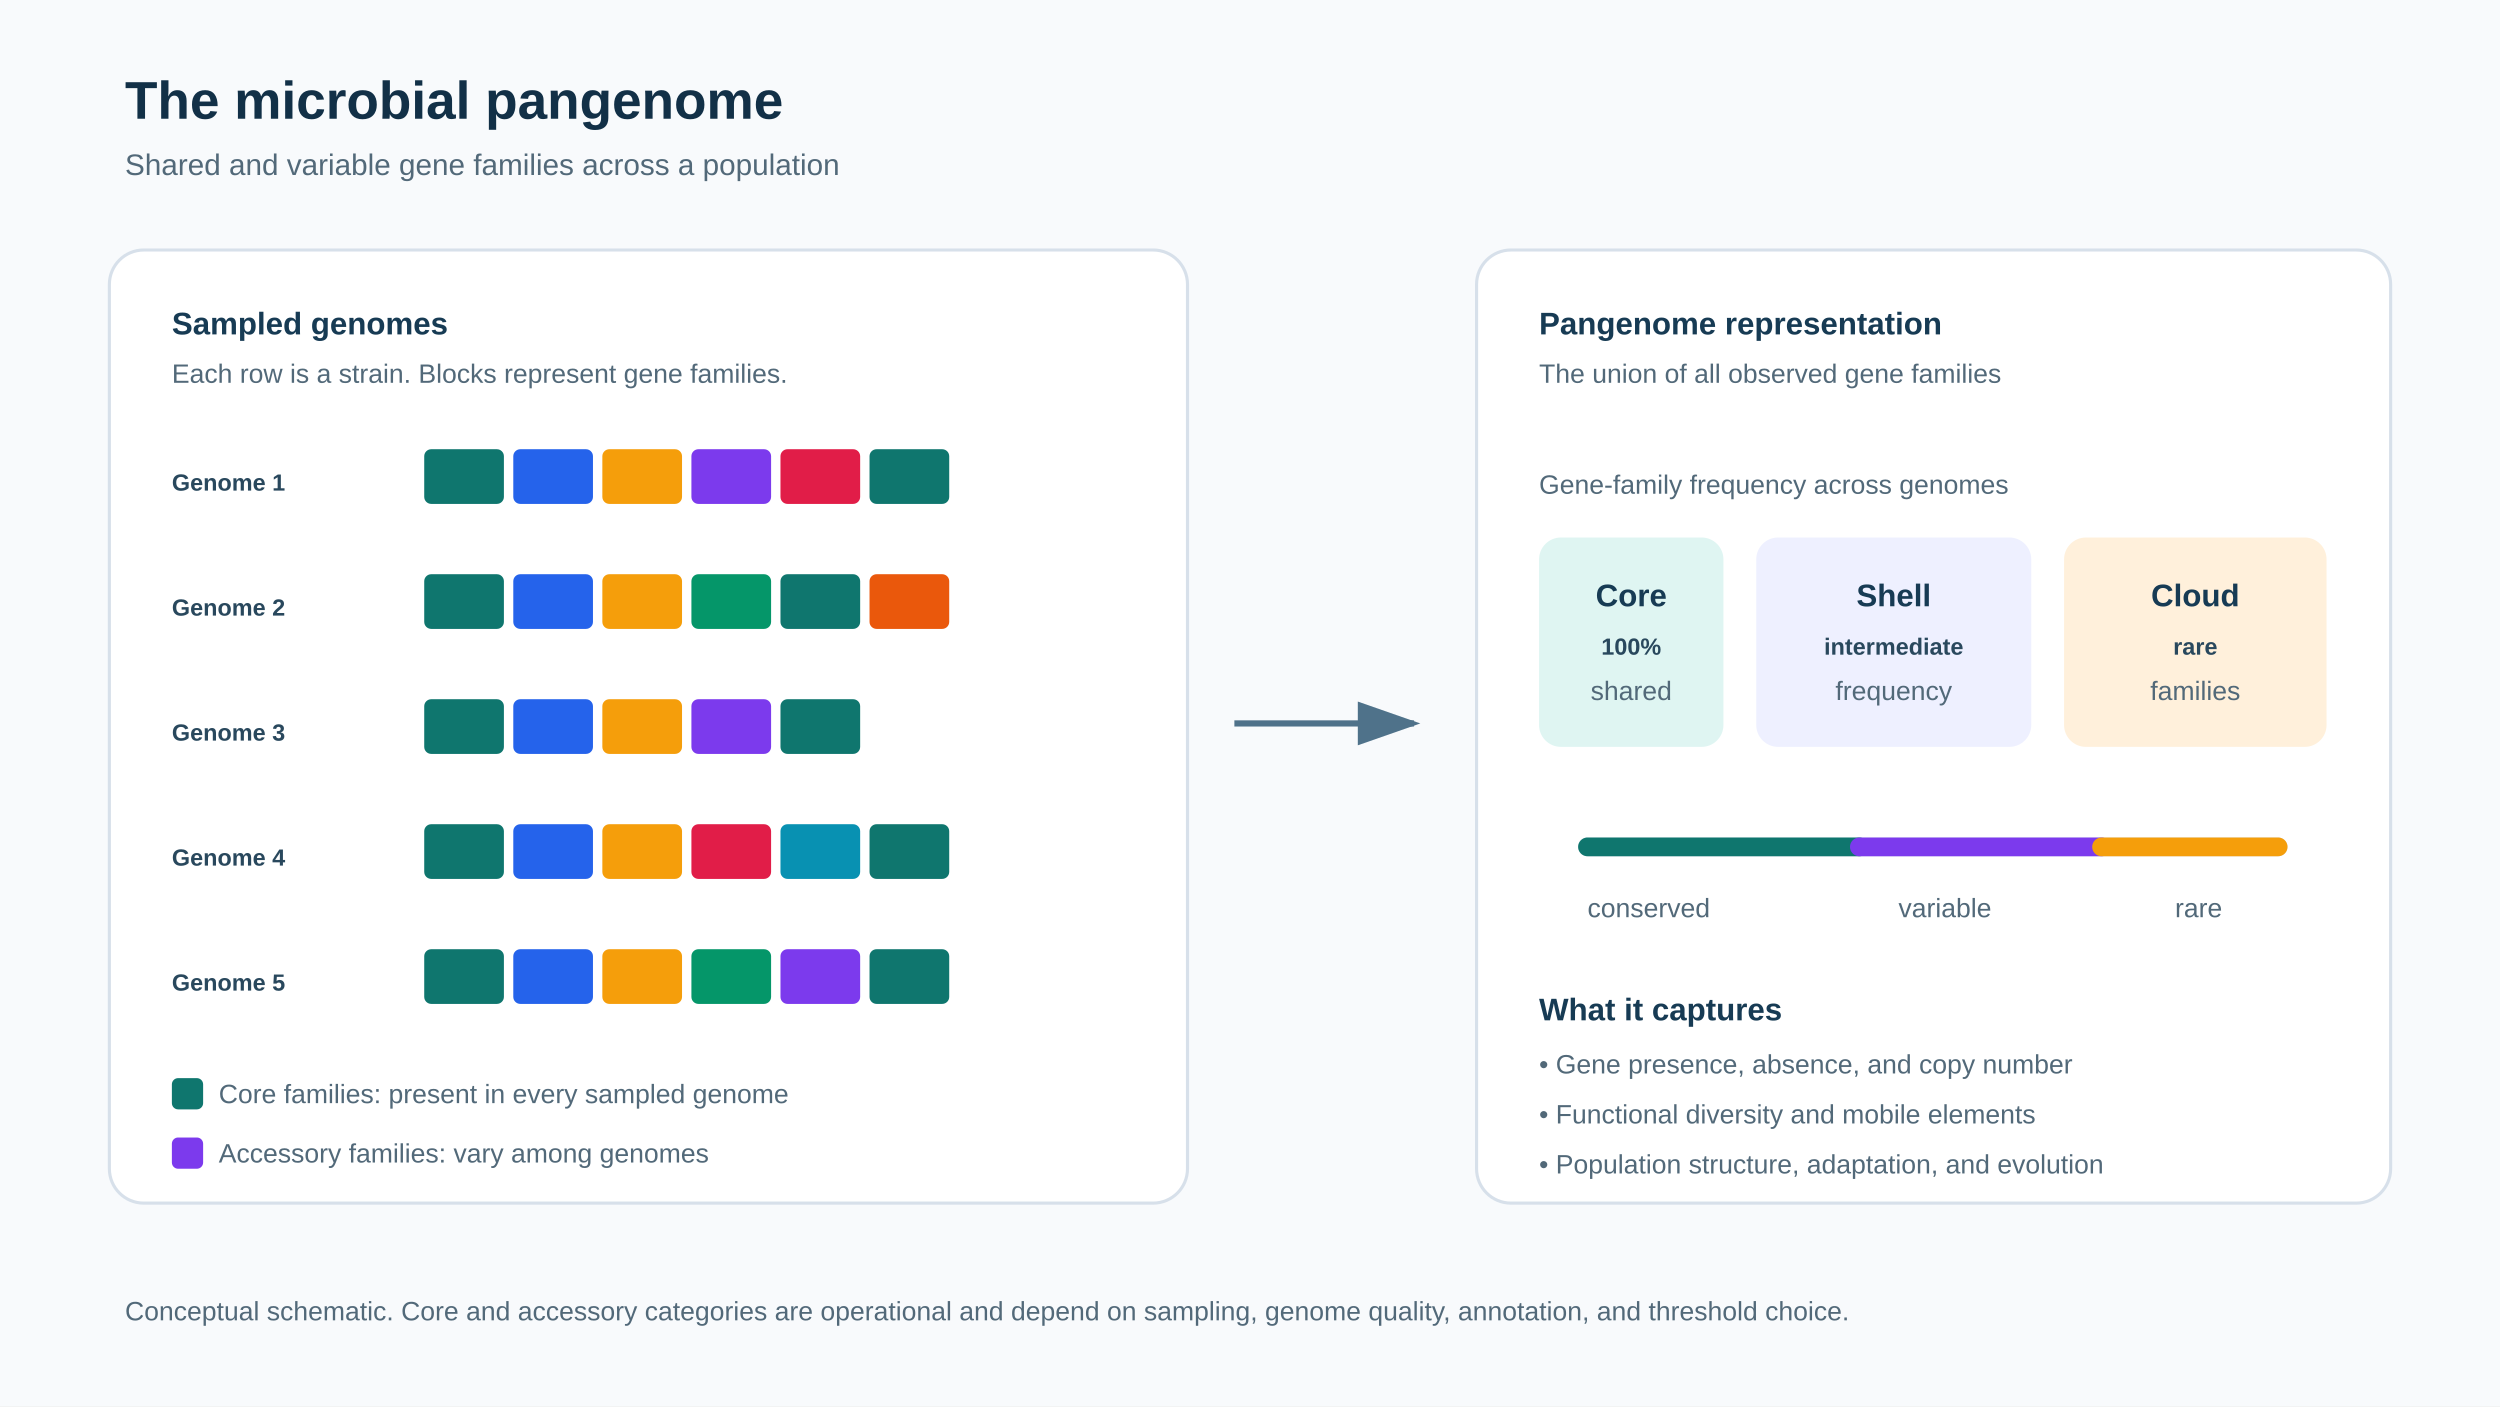
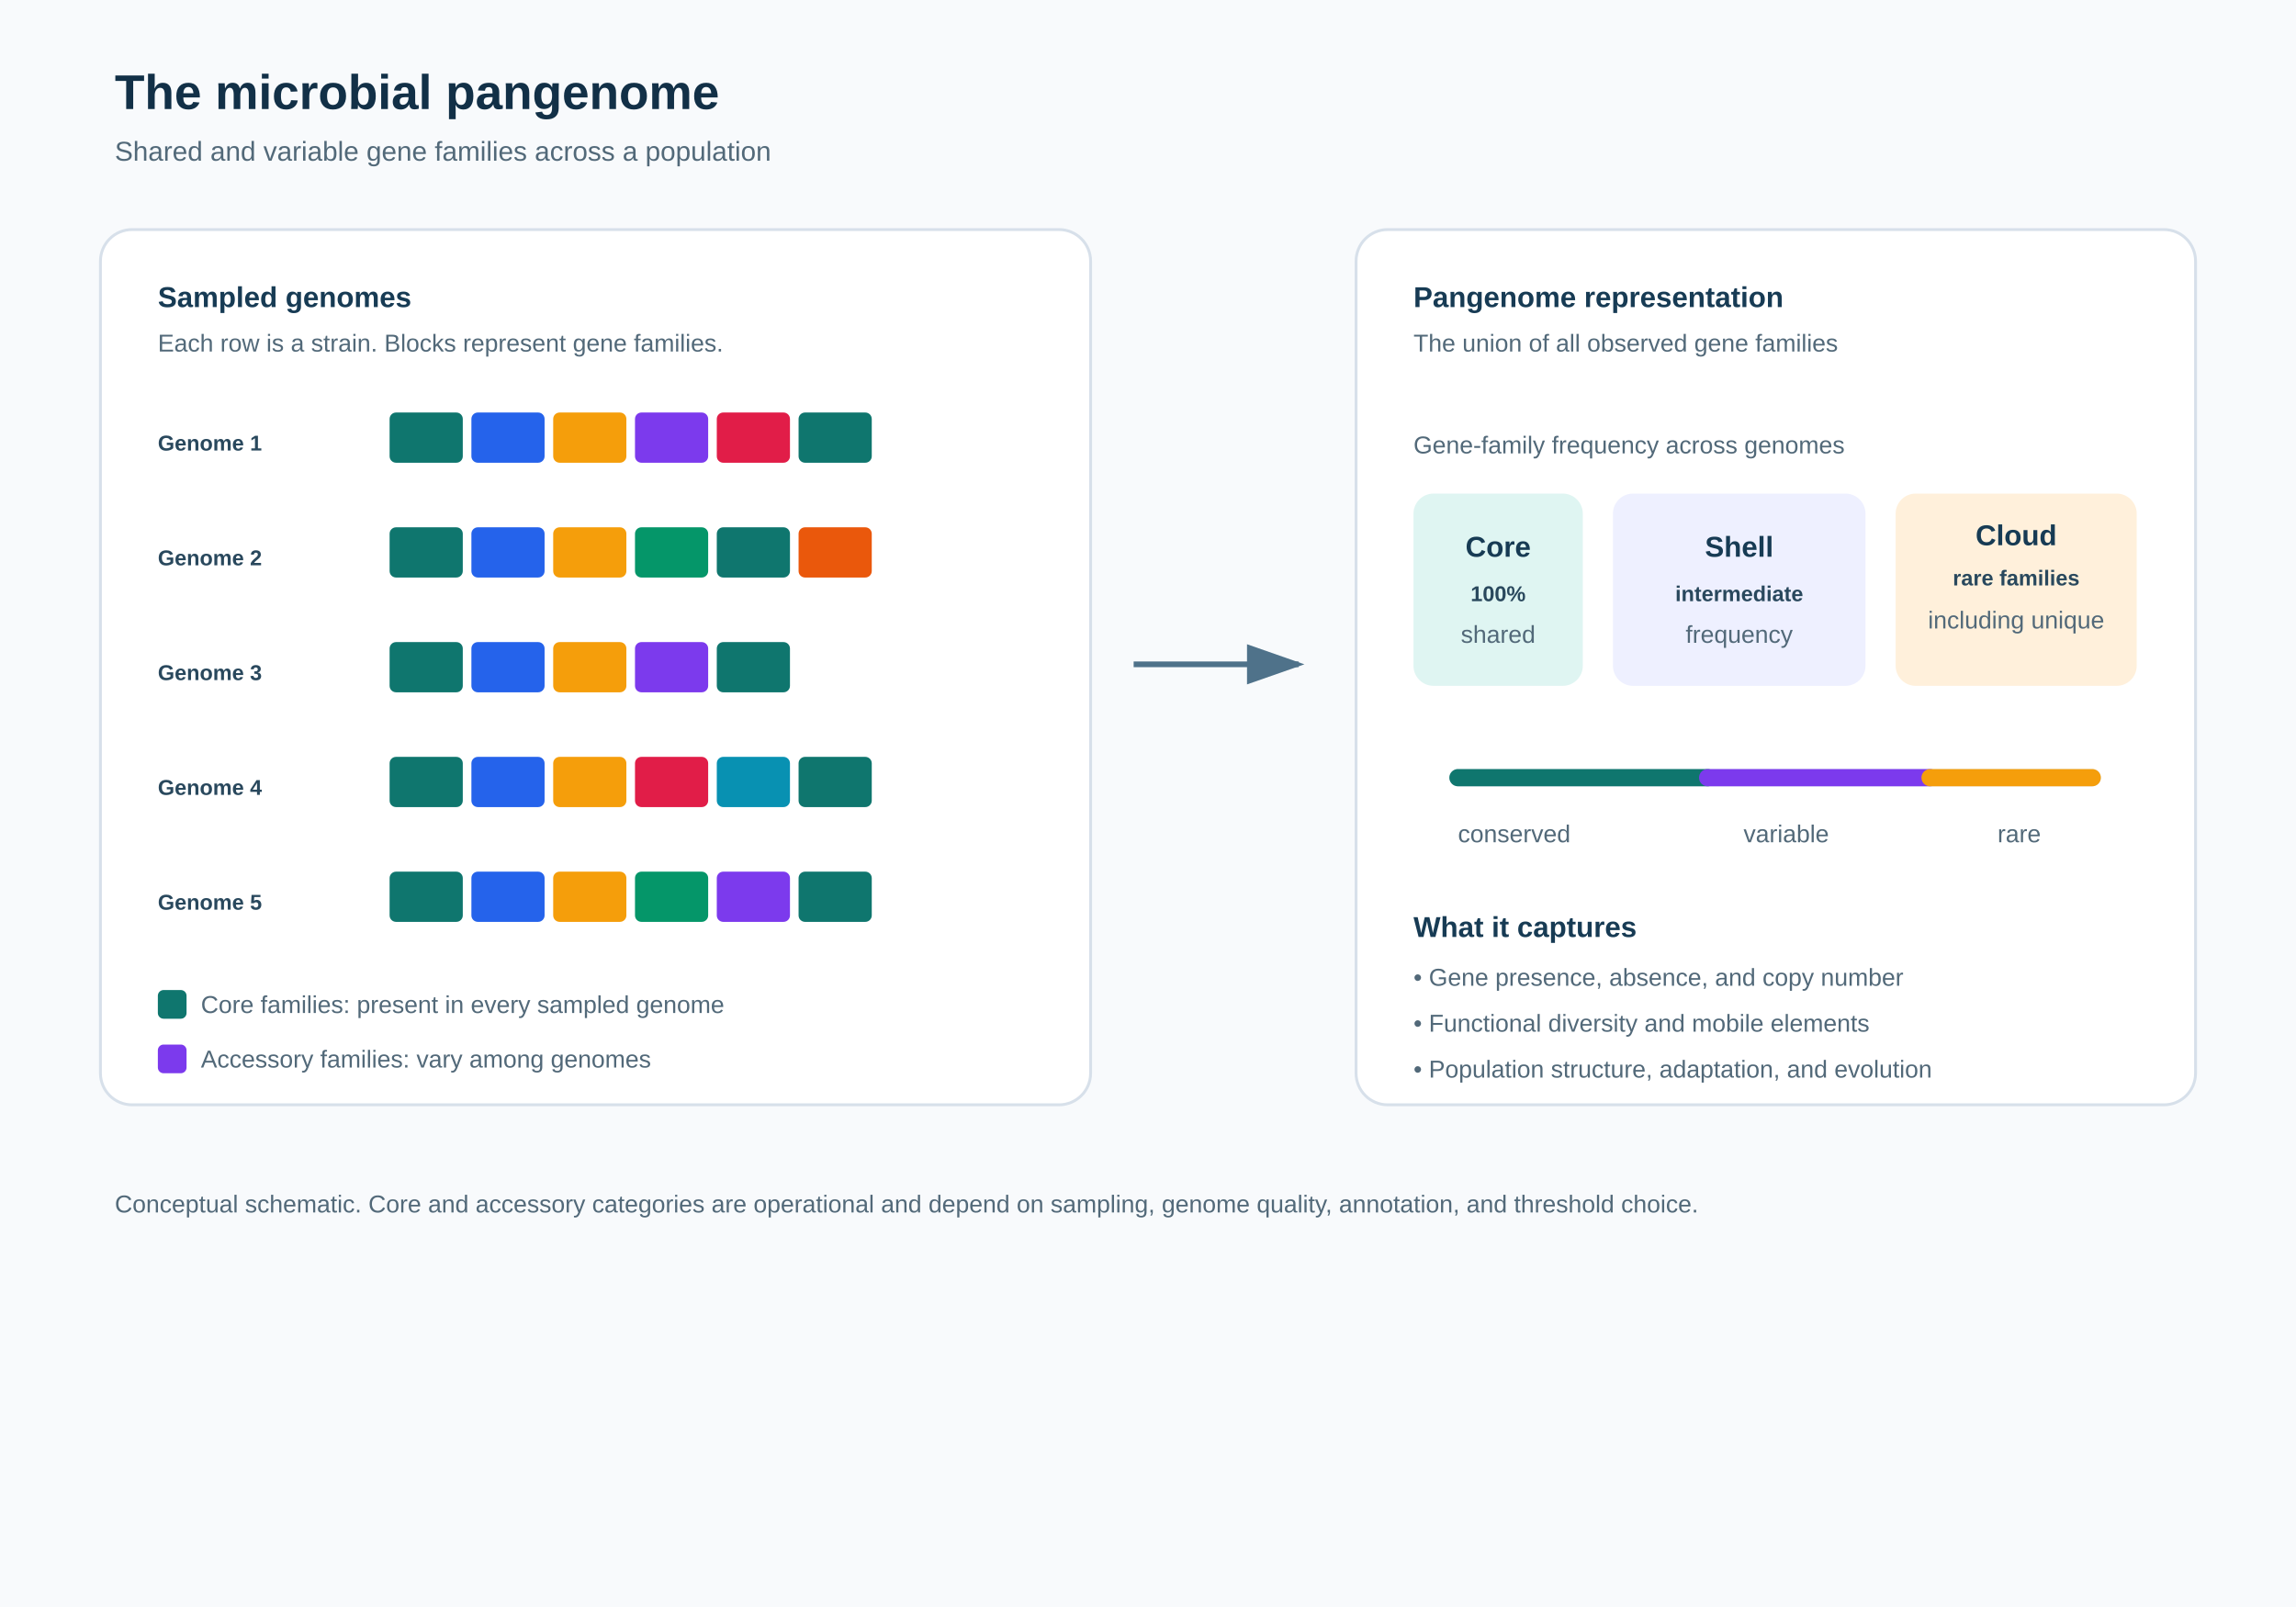
- <svg xmlns="http://www.w3.org/2000/svg" width="1600" height="900" viewBox="0 0 1600 900" role="img" aria-labelledby="title desc">
+ <svg xmlns="http://www.w3.org/2000/svg" width="1600" height="1120" viewBox="0 0 1600 1120" role="img" aria-labelledby="title desc">
  <defs>
    <style>
      .bg{fill:#f8fafc}.panel{fill:#ffffff;stroke:#d7e0ea;stroke-width:2}.h{font:700 34px Arial,sans-serif;fill:#123047}.sub{font:400 19px Arial,sans-serif;fill:#526979}.label{font:600 20px Arial,sans-serif;fill:#173b54}.small{font:400 17px Arial,sans-serif;fill:#526979}.tiny{font:600 15px Arial,sans-serif;fill:#29485d}.gene{stroke:#fff;stroke-width:3}.arrow{stroke:#4f728a;stroke-width:4;fill:none;marker-end:url(#tip)}
    </style>
    <marker id="tip" markerWidth="11" markerHeight="11" refX="9" refY="3.5" orient="auto">
      <path d="M0,0 L0,7 L10,3.5 z" fill="#4f728a" />
    </marker>
  </defs>
-   <rect class="bg" width="1600" height="900" />
+   <rect class="bg" width="1600" height="1120" />
  <text x="80" y="76" class="h">The microbial pangenome</text>
  <text x="80" y="112" class="sub">Shared and variable gene families across a population</text>
  <rect x="70" y="160" width="690" height="610" rx="22" class="panel" />
  <text x="110" y="214" class="label">Sampled genomes</text>
  <text x="110" y="245" class="small">Each row is a strain. Blocks represent gene families.</text>
  <text x="110" y="314" class="tiny">Genome 1</text>
  <rect x="270" y="286" width="54" height="38" rx="6" fill="#0f766e" class="gene" />
  <rect x="327" y="286" width="54" height="38" rx="6" fill="#2563eb" class="gene" />
  <rect x="384" y="286" width="54" height="38" rx="6" fill="#f59e0b" class="gene" />
  <rect x="441" y="286" width="54" height="38" rx="6" fill="#7c3aed" class="gene" />
  <rect x="498" y="286" width="54" height="38" rx="6" fill="#e11d48" class="gene" />
  <rect x="555" y="286" width="54" height="38" rx="6" fill="#0f766e" class="gene" />
  <text x="110" y="394" class="tiny">Genome 2</text>
  <rect x="270" y="366" width="54" height="38" rx="6" fill="#0f766e" class="gene" />
  <rect x="327" y="366" width="54" height="38" rx="6" fill="#2563eb" class="gene" />
  <rect x="384" y="366" width="54" height="38" rx="6" fill="#f59e0b" class="gene" />
  <rect x="441" y="366" width="54" height="38" rx="6" fill="#059669" class="gene" />
  <rect x="498" y="366" width="54" height="38" rx="6" fill="#0f766e" class="gene" />
  <rect x="555" y="366" width="54" height="38" rx="6" fill="#ea580c" class="gene" />
  <text x="110" y="474" class="tiny">Genome 3</text>
  <rect x="270" y="446" width="54" height="38" rx="6" fill="#0f766e" class="gene" />
  <rect x="327" y="446" width="54" height="38" rx="6" fill="#2563eb" class="gene" />
  <rect x="384" y="446" width="54" height="38" rx="6" fill="#f59e0b" class="gene" />
  <rect x="441" y="446" width="54" height="38" rx="6" fill="#7c3aed" class="gene" />
  <rect x="498" y="446" width="54" height="38" rx="6" fill="#0f766e" class="gene" />
  <text x="110" y="554" class="tiny">Genome 4</text>
  <rect x="270" y="526" width="54" height="38" rx="6" fill="#0f766e" class="gene" />
  <rect x="327" y="526" width="54" height="38" rx="6" fill="#2563eb" class="gene" />
  <rect x="384" y="526" width="54" height="38" rx="6" fill="#f59e0b" class="gene" />
  <rect x="441" y="526" width="54" height="38" rx="6" fill="#e11d48" class="gene" />
  <rect x="498" y="526" width="54" height="38" rx="6" fill="#0891b2" class="gene" />
  <rect x="555" y="526" width="54" height="38" rx="6" fill="#0f766e" class="gene" />
  <text x="110" y="634" class="tiny">Genome 5</text>
  <rect x="270" y="606" width="54" height="38" rx="6" fill="#0f766e" class="gene" />
  <rect x="327" y="606" width="54" height="38" rx="6" fill="#2563eb" class="gene" />
  <rect x="384" y="606" width="54" height="38" rx="6" fill="#f59e0b" class="gene" />
  <rect x="441" y="606" width="54" height="38" rx="6" fill="#059669" class="gene" />
  <rect x="498" y="606" width="54" height="38" rx="6" fill="#7c3aed" class="gene" />
  <rect x="555" y="606" width="54" height="38" rx="6" fill="#0f766e" class="gene" />
  <rect x="110" y="690" width="20" height="20" rx="4" fill="#0f766e" />
  <text x="140" y="706" class="small">Core families: present in every sampled genome</text>
  <rect x="110" y="728" width="20" height="20" rx="4" fill="#7c3aed" />
  <text x="140" y="744" class="small">Accessory families: vary among genomes</text>
  <path d="M790 463 C840 463 860 463 905 463" class="arrow" />
  <rect x="945" y="160" width="585" height="610" rx="22" class="panel" />
  <text x="985" y="214" class="label">Pangenome representation</text>
  <text x="985" y="245" class="small">The union of all observed gene families</text>
  <text x="985" y="316" class="small">Gene-family frequency across genomes</text>
  <rect x="985" y="344" width="118" height="134" rx="14" fill="#dff5f2" />
  <text x="1044" y="388" text-anchor="middle" class="label">Core</text>
  <text x="1044" y="419" text-anchor="middle" class="tiny">100%</text>
  <text x="1044" y="448" text-anchor="middle" class="small">shared</text>
  <rect x="1124" y="344" width="176" height="134" rx="14" fill="#eef0ff" />
  <text x="1212" y="388" text-anchor="middle" class="label">Shell</text>
  <text x="1212" y="419" text-anchor="middle" class="tiny">intermediate</text>
  <text x="1212" y="448" text-anchor="middle" class="small">frequency</text>
  <rect x="1321" y="344" width="168" height="134" rx="14" fill="#fff0db" />
-   <text x="1405" y="388" text-anchor="middle" class="label">Cloud</text>
-   <text x="1405" y="419" text-anchor="middle" class="tiny">rare</text>
-   <text x="1405" y="448" text-anchor="middle" class="small">families</text>
+   <text x="1405" y="380" text-anchor="middle" class="label">Cloud</text>
+   <text x="1405" y="408" text-anchor="middle" class="tiny">rare families</text>
+   <text x="1405" y="438" text-anchor="middle" class="small">including unique</text>
  <path d="M1016 542 H1458" stroke="#d4dee7" stroke-width="12" stroke-linecap="round" />
  <path d="M1016 542 H1190" stroke="#0f766e" stroke-width="12" stroke-linecap="round" />
  <path d="M1190 542 H1345" stroke="#7c3aed" stroke-width="12" stroke-linecap="round" />
  <path d="M1345 542 H1458" stroke="#f59e0b" stroke-width="12" stroke-linecap="round" />
  <text x="1016" y="587" class="small">conserved</text>
  <text x="1215" y="587" class="small">variable</text>
  <text x="1392" y="587" class="small">rare</text>
  <text x="985" y="653" class="label">What it captures</text>
  <text x="985" y="687" class="small">• Gene presence, absence, and copy number</text>
  <text x="985" y="719" class="small">• Functional diversity and mobile elements</text>
  <text x="985" y="751" class="small">• Population structure, adaptation, and evolution</text>
  <text x="80" y="845" class="small">Conceptual schematic. Core and accessory categories are operational and depend on sampling, genome quality, annotation, and threshold choice.</text>
</svg>
